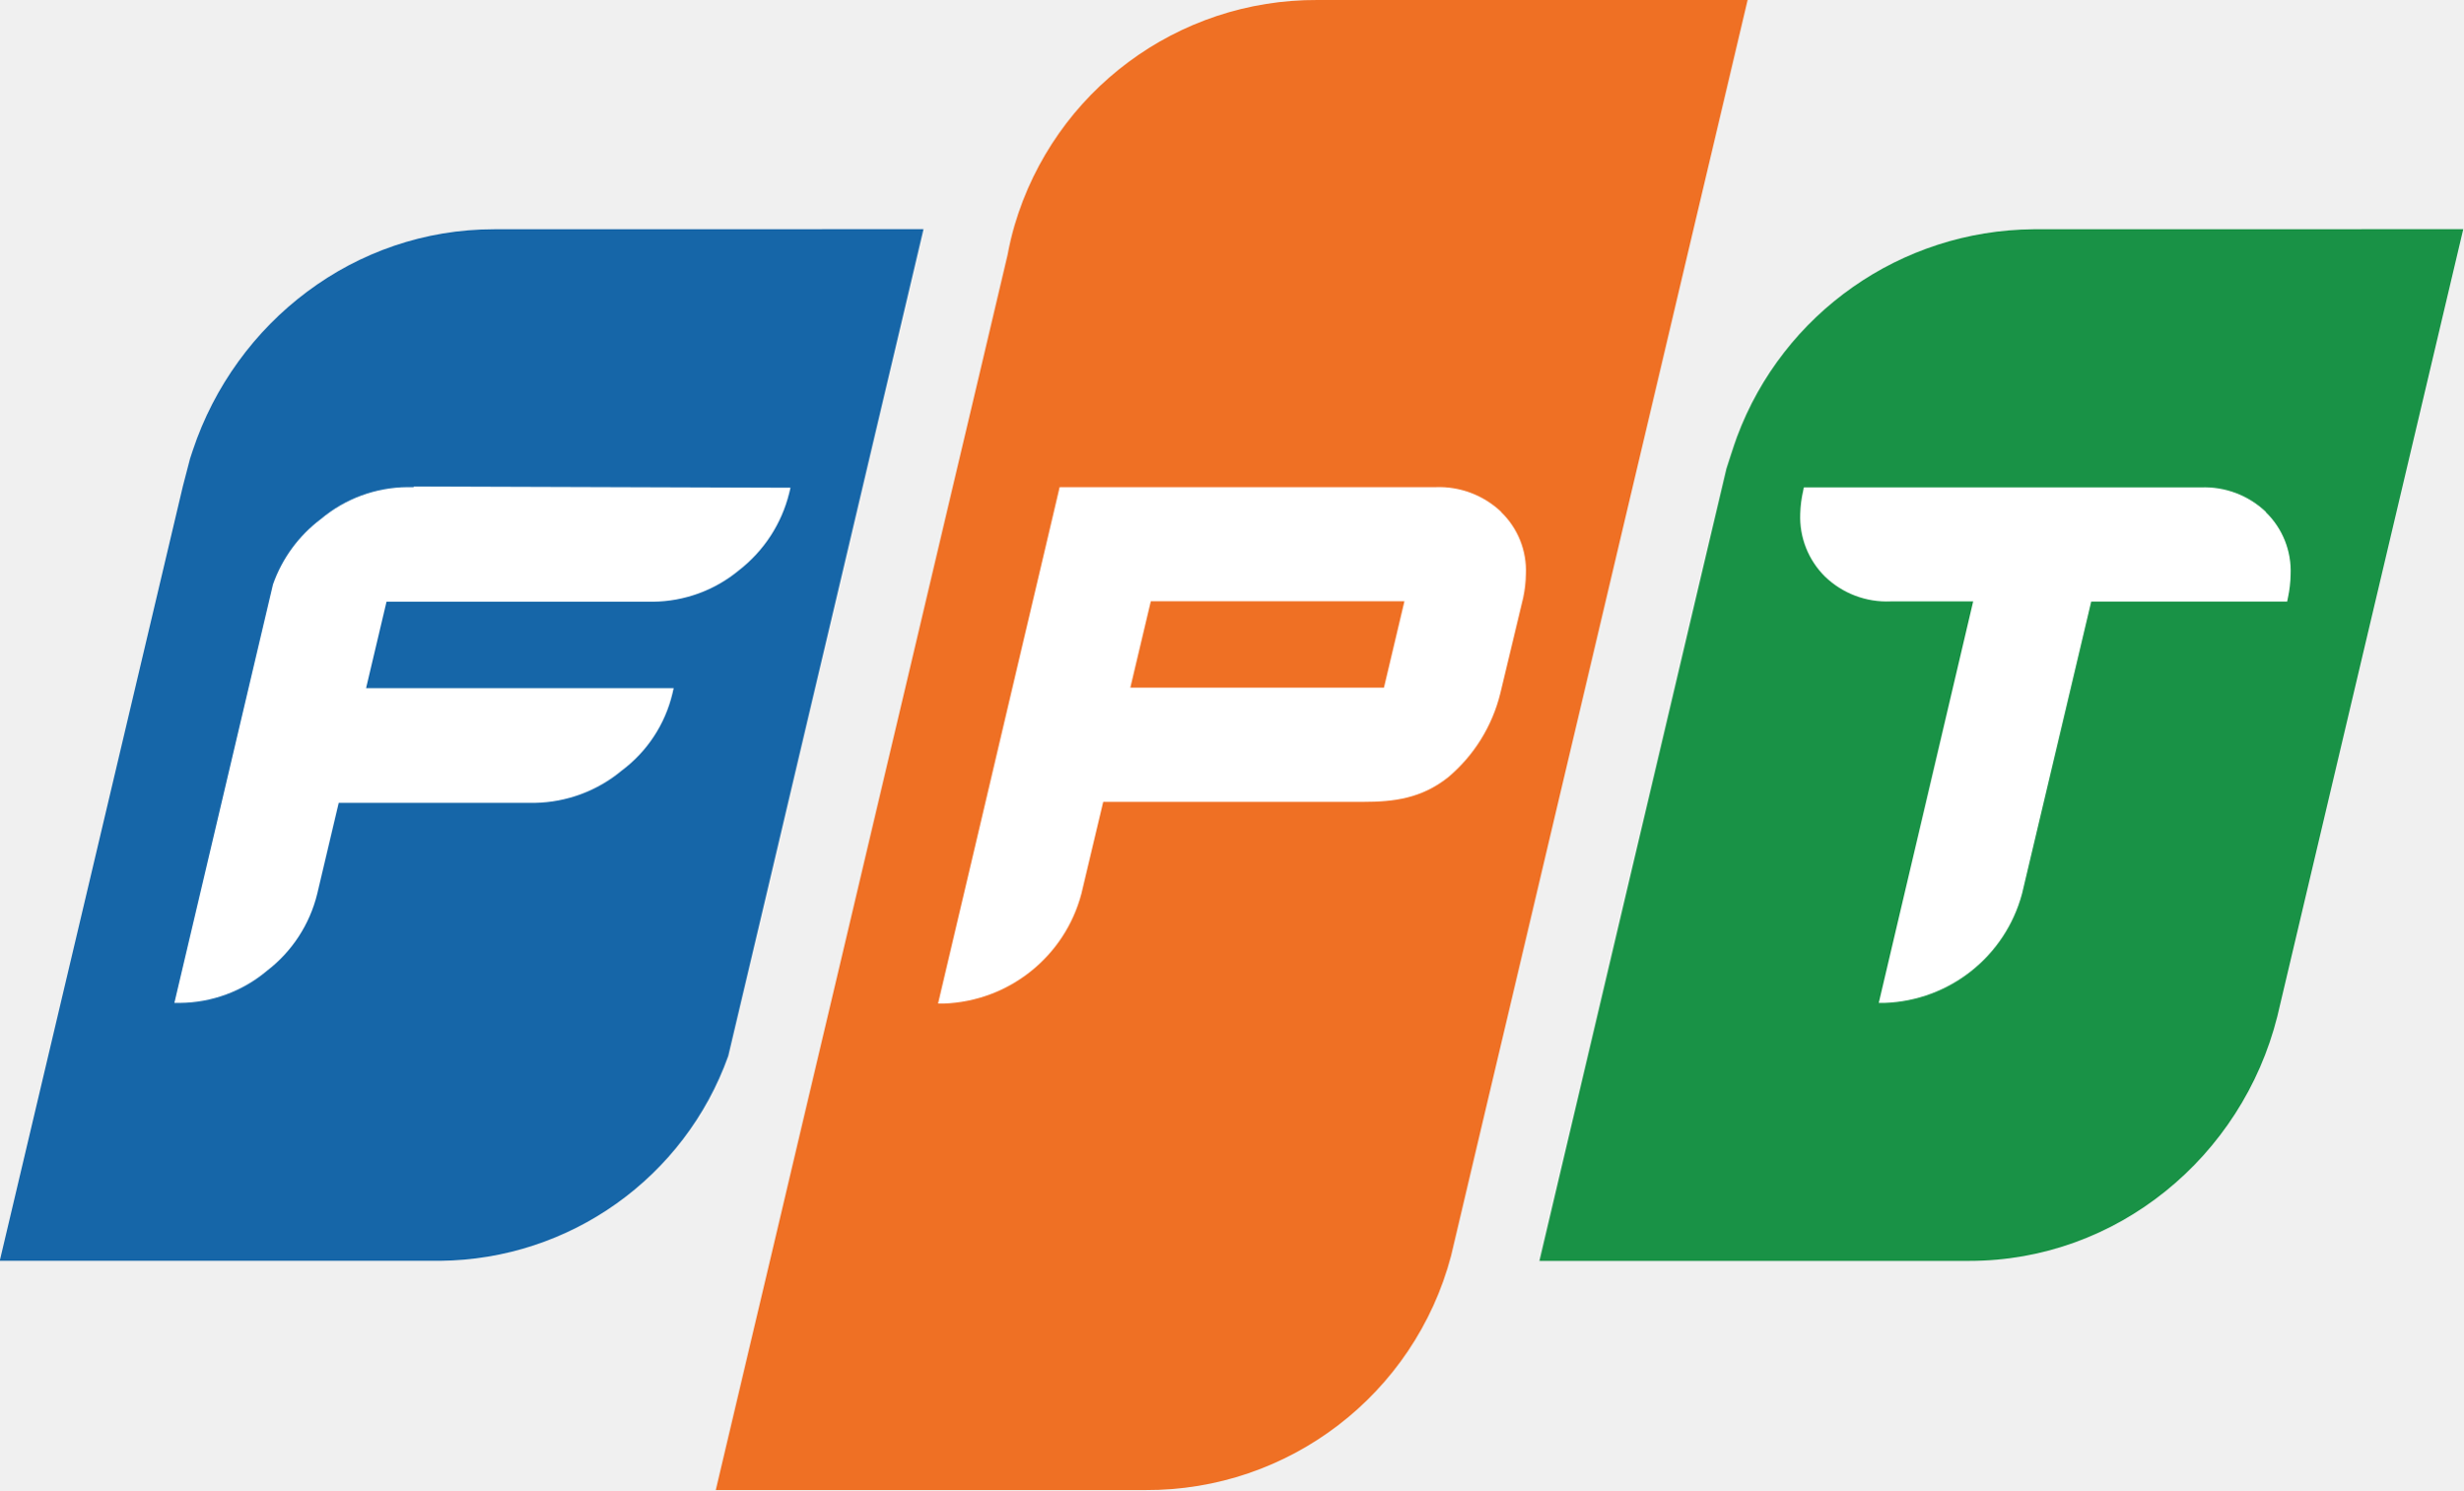
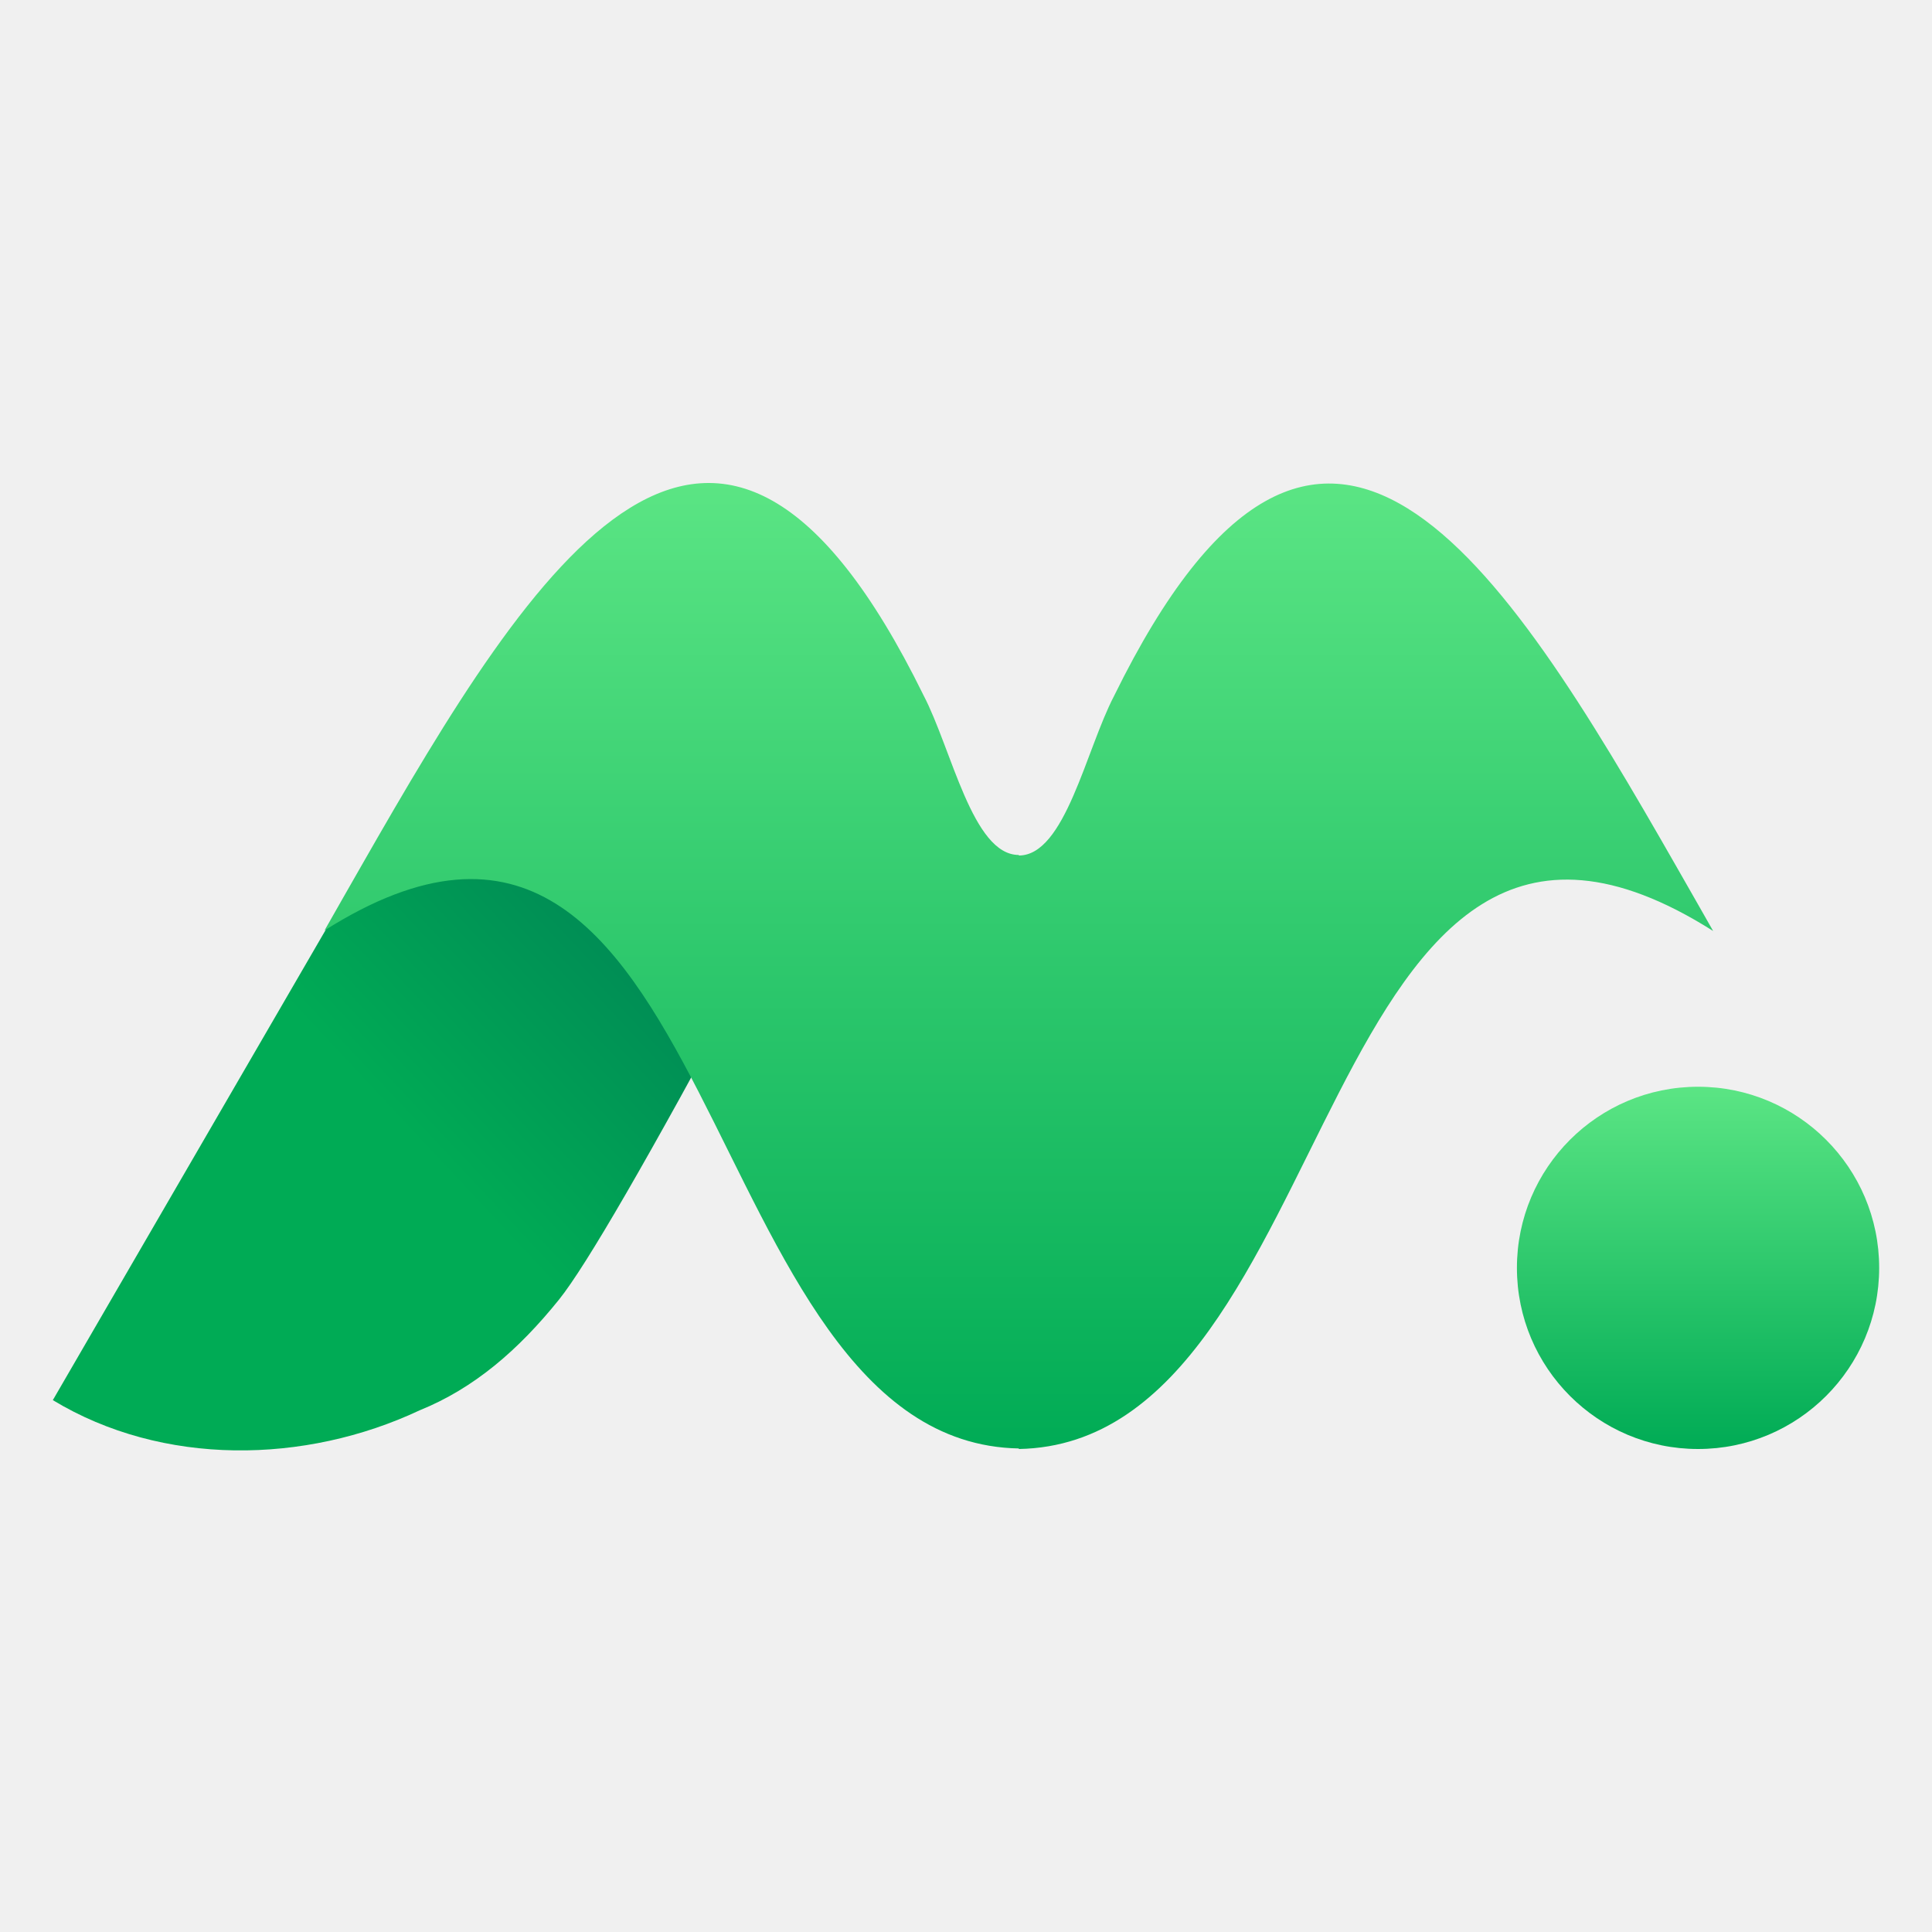
- <svg xmlns="http://www.w3.org/2000/svg" viewBox="0 0 297.94 180.32">
-   <path d="M609,449.58a38.61,38.61,0,0,0-35.85,25.13c-.29.75-1.28,3.85-1.28,3.85l-22.62,95.87h52c17.86,0,33-12.61,37.26-29.59L661,449.57Z" transform="translate(-363.03 -421.84)" style="fill:#199246" />
-   <path d="M522.41,421.84a38,38,0,0,0-36.65,27.26,36.59,36.59,0,0,0-.85,3.59l-35.3,149.47h51.95a38.06,38.06,0,0,0,37-28.34h0l35.88-152Z" transform="translate(-363.03 -421.84)" style="fill:#ef7024" />
-   <path d="M422.79,449.58c-16.85,0-31.26,11.21-36.44,26.75-.11.35-.23.69-.33,1l-.87,3.34L363,574.42h53.25a37.39,37.39,0,0,0,34.87-24.79l2.11-8.92,21.51-91.14Z" transform="translate(-363.03 -421.84)" style="fill:#1666a8" />
-   <path d="M413.07,480.71l0,.08h-.8a16.44,16.44,0,0,0-10.41,3.85,16.93,16.93,0,0,0-5.81,7.92h0l-11.93,50.65h.67a16.54,16.54,0,0,0,10.52-3.88A16.76,16.76,0,0,0,401.4,530L404,519h23.72a16.87,16.87,0,0,0,10.52-3.91,16.41,16.41,0,0,0,6.13-9.32l.15-.66-37.21,0,2.47-10.45,32.23,0a16.53,16.53,0,0,0,10.41-3.81,17,17,0,0,0,6.07-9.32l.16-.67Z" transform="translate(-363.03 -421.84)" style="fill:#fff" />
-   <path d="M544.63,483.79a10.91,10.91,0,0,0-7.94-3l-45.48,0-14.69,62.42h0l0,.08h.68A17.88,17.88,0,0,0,493.84,530l2.64-11.12,31.48,0c3.69,0,7-.42,10.2-2.94a19.26,19.26,0,0,0,6.36-10.21l2.77-11.57a14.65,14.65,0,0,0,.32-2.84,9.83,9.83,0,0,0-3-7.52Zm-14.19,21.27-30.68,0,2.48-10.46,30.68,0Z" transform="translate(-363.03 -421.84)" style="fill:#fff" />
-   <path d="M637.16,483.82a10.75,10.75,0,0,0-7.92-3h-48l-.09.44a14.05,14.05,0,0,0-.35,2.74,10.13,10.13,0,0,0,3,7.62,10.73,10.73,0,0,0,7.92,3h10L590.3,543.21H591A17.86,17.86,0,0,0,607.63,530L616,494.64H639.7l.09-.44a14.62,14.62,0,0,0,.33-2.84,9.91,9.91,0,0,0-3-7.54" transform="translate(-363.03 -421.84)" style="fill:#fff" />
+ <svg xmlns="http://www.w3.org/2000/svg" height="512" viewBox="0 0 512 512" width="512">
+   <linearGradient id="a" x1="100%" x2="50%" y1="5.663%" y2="50%">
+     <stop offset="0" stop-color="#007b55" />
+     <stop offset="1" stop-color="#00ab55" />
+   </linearGradient>
+   <linearGradient id="b" x1="50%" x2="50%" y1="0%" y2="100%">
+     <stop offset="0" stop-color="#5be584" />
+     <stop offset="1" stop-color="#00ab55" />
+   </linearGradient>
+   <g fill="none" fill-rule="evenodd" transform="translate(14 128)">
+     <path d="m92.807 83.107c44.289 22.889 46.308 23.935 46.401 23.98.012.009.642.333 44.793 23.153-26.072 48.54-42.693 77.266-49.868 86.179-10.759 13.37-22.495 23.493-36.93 29.334-30.346 14.262-68.07 14.929-97.202-2.704z" fill="url(#a)" />
+     <g fill="url(#b)">
+       <path d="m430.31 101.726c-46.271-80.956-94.1-157.228-149.043-45.344-7.516 14.383-12.995 42.337-25.267 42.337v-.142c-12.272 0-17.749-27.953-25.265-42.337-54.945-111.885-102.774-35.612-149.045 45.344-3.482 6.105-6.827 11.932-9.69 16.996 106.038-67.127 97.11 135.666 184 137.278v.142c86.891-1.611 77.962-204.405 184-137.28-2.861-5.062-6.206-10.889-9.69-16.994" />
+       <path d="m436 256c26.509 0 48-21.491 48-48s-21.491-48-48-48-48 21.491-48 48 21.491 48 48 48" />
+     </g>
+   </g>
</svg>
